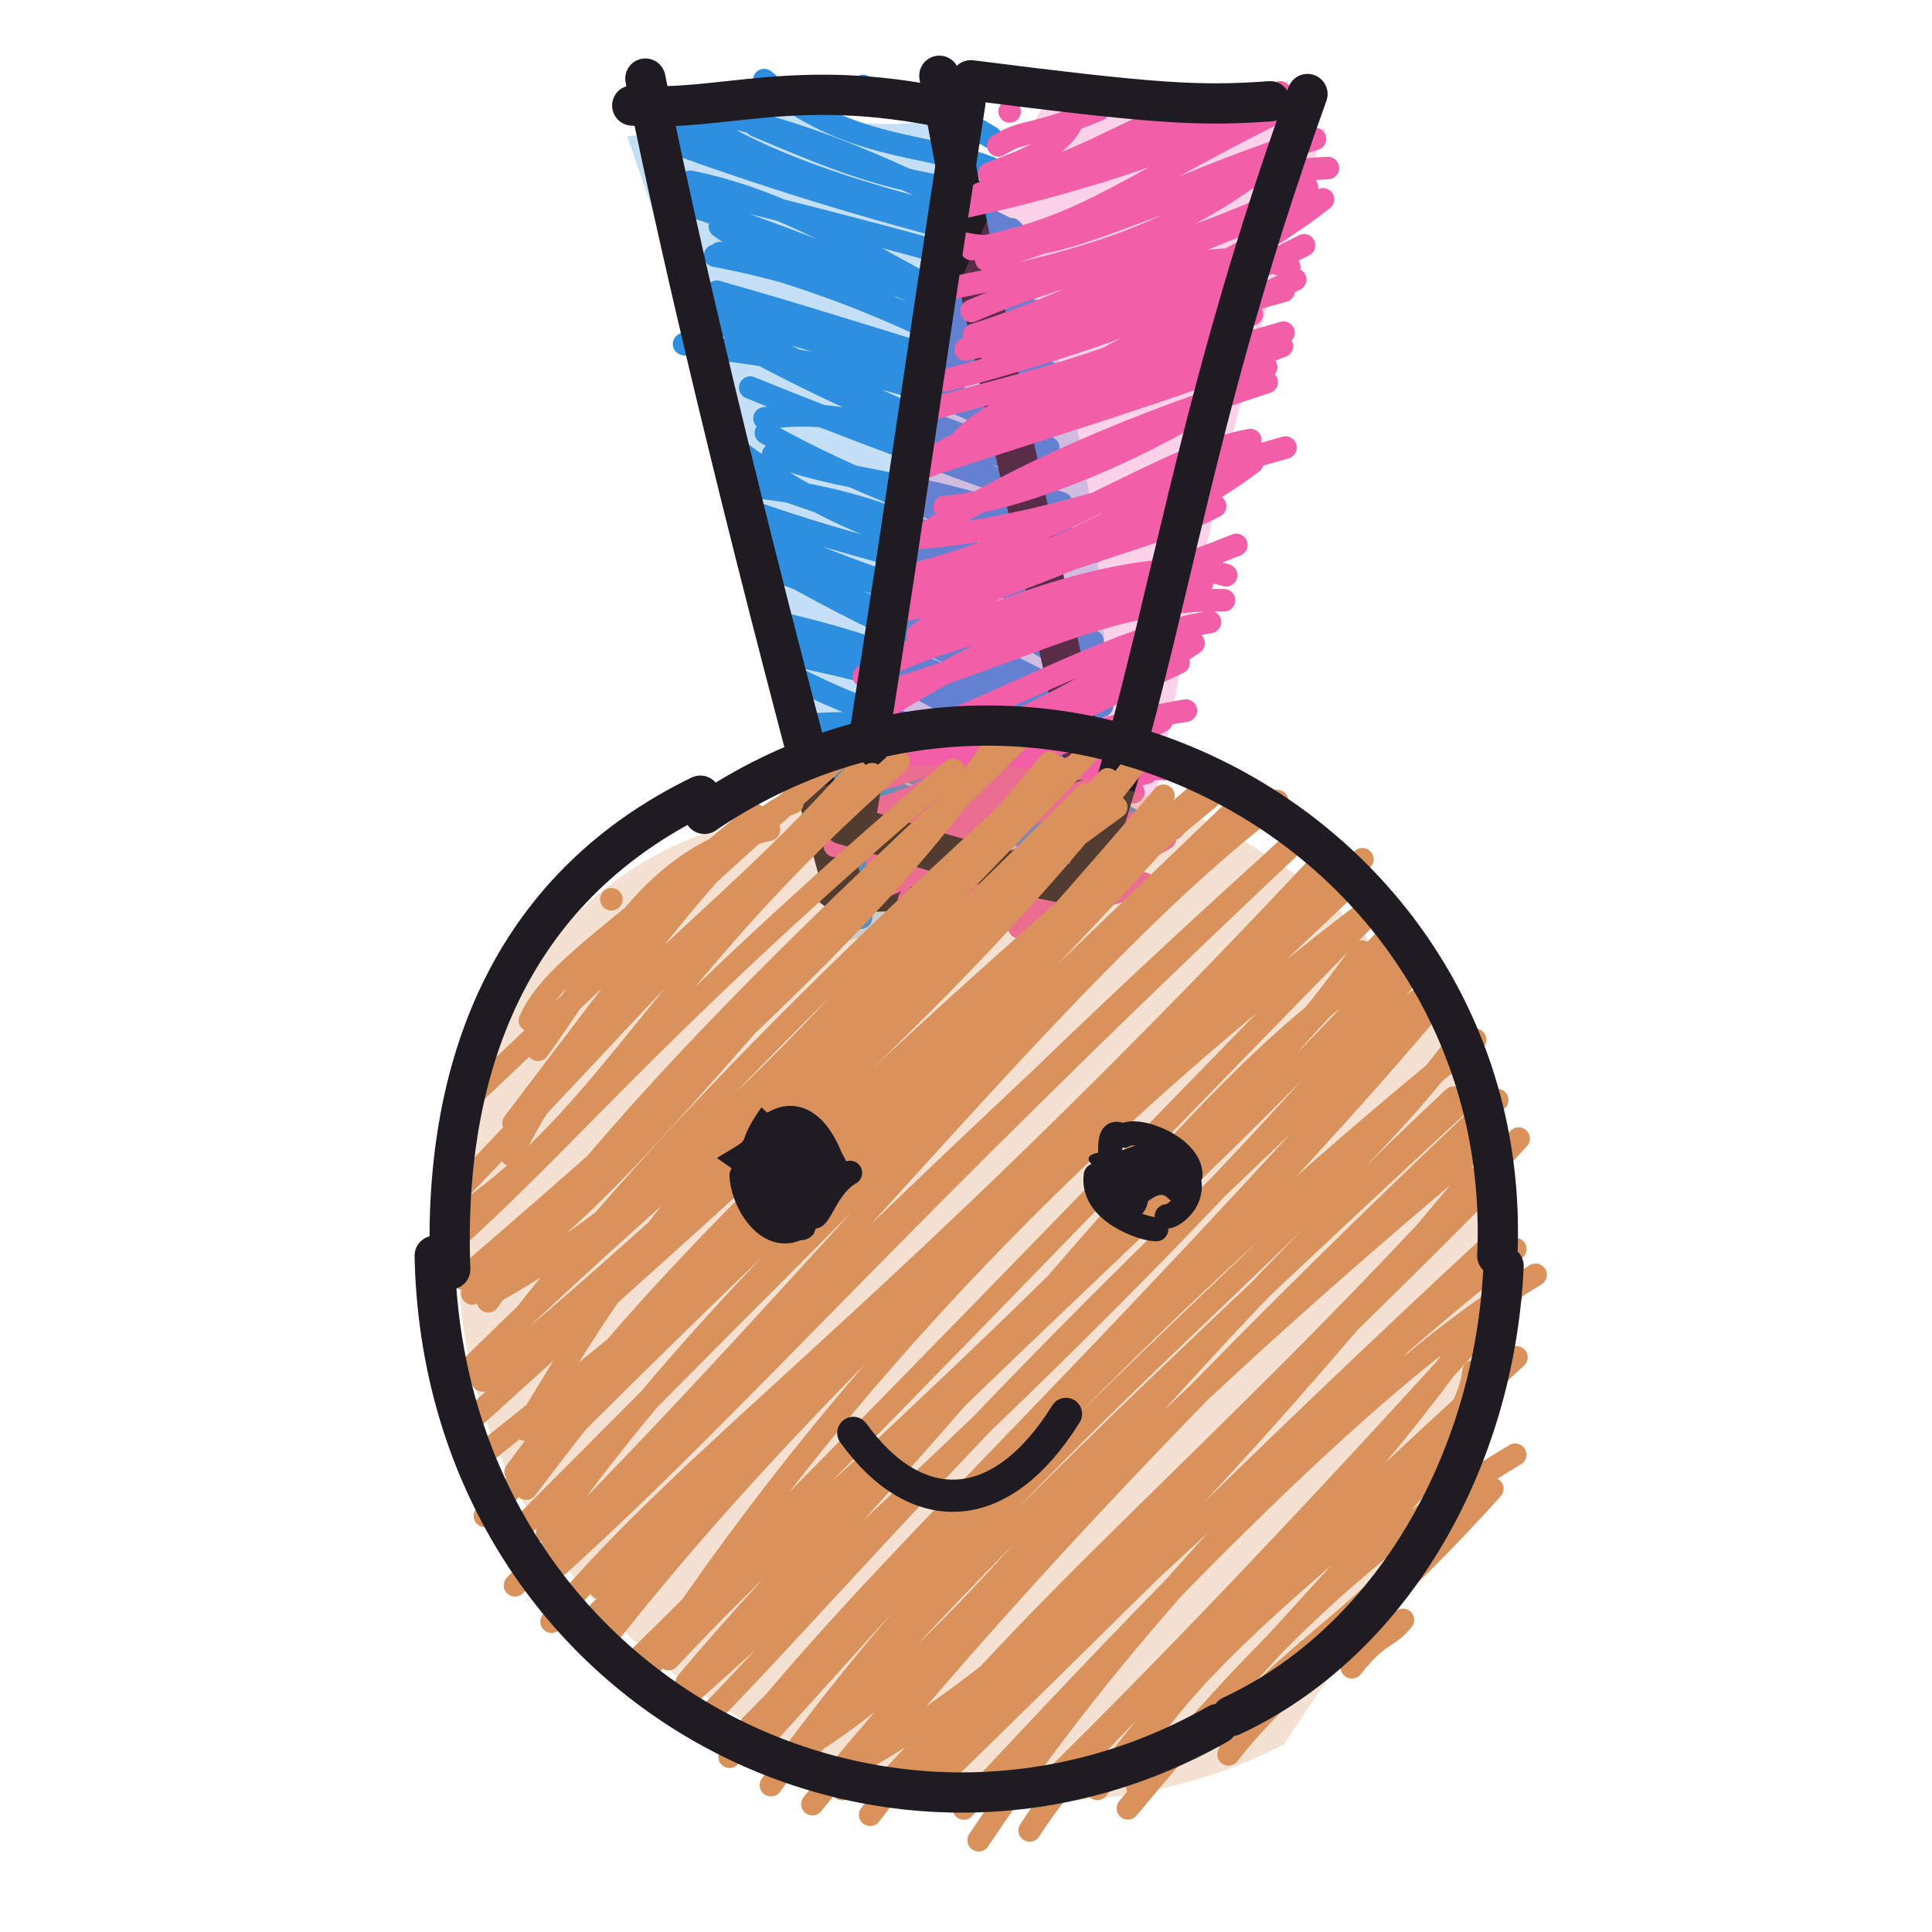
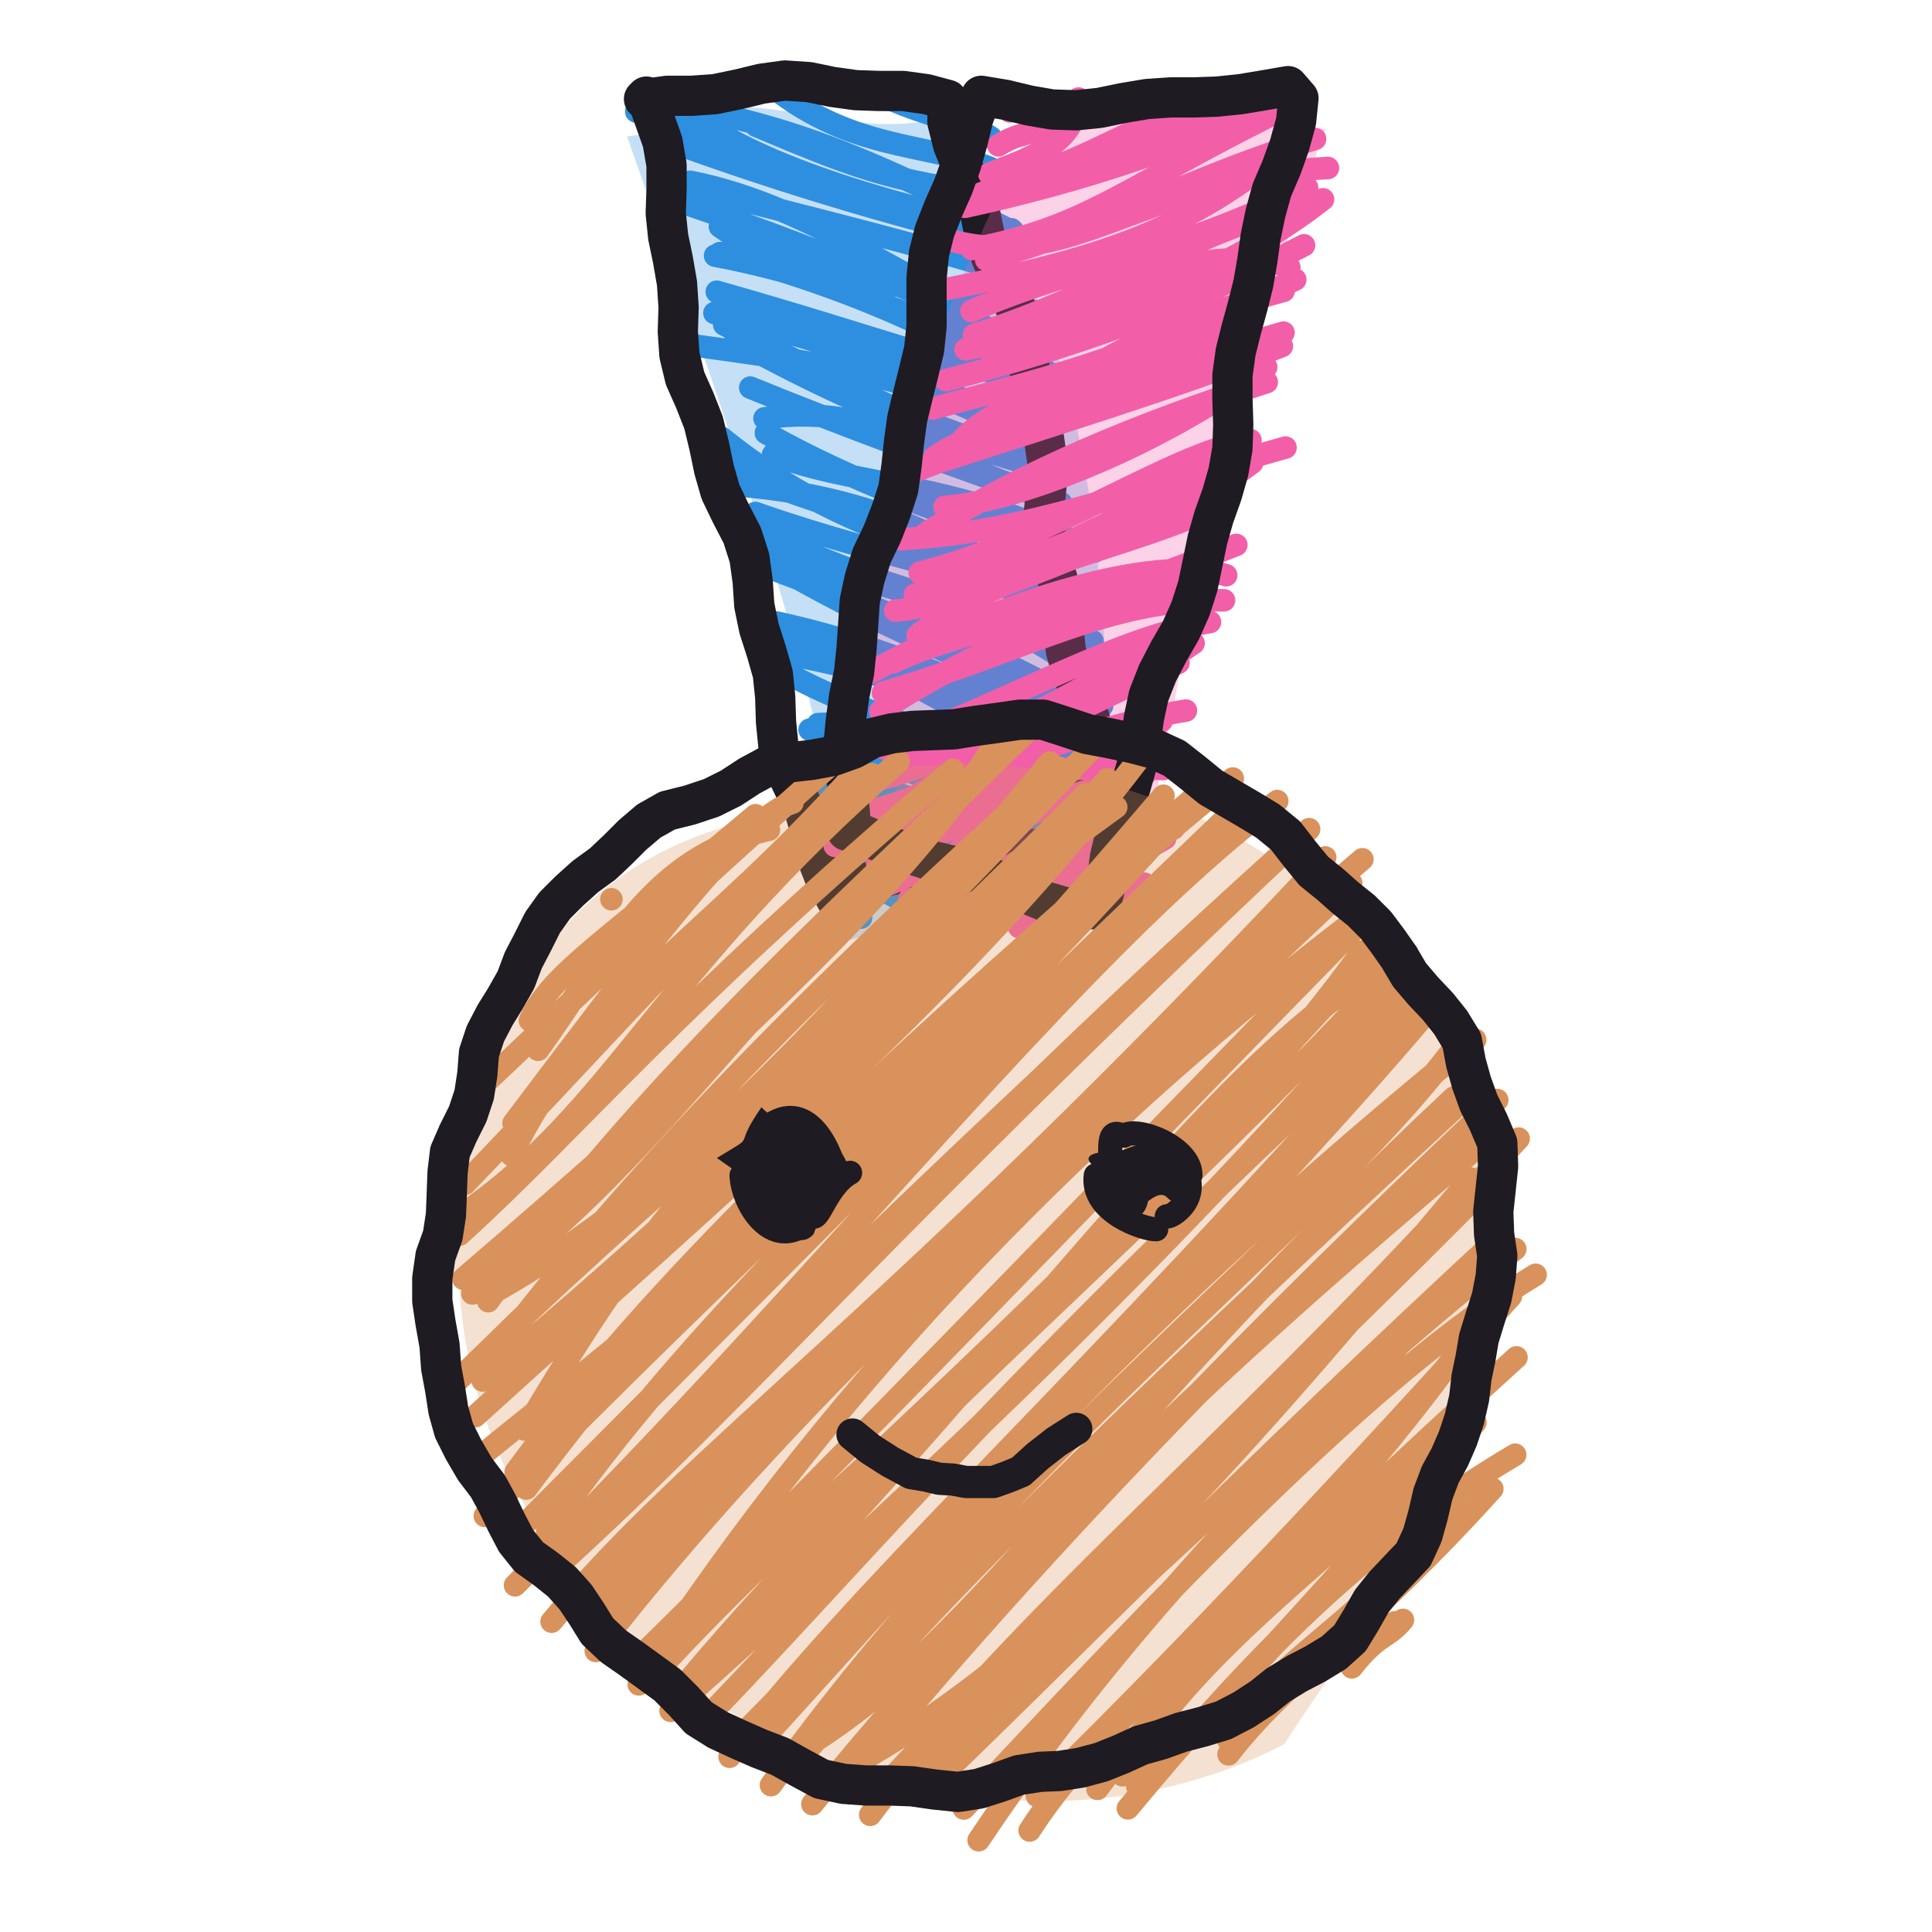
<svg xmlns="http://www.w3.org/2000/svg" viewBox="0 0 240 240" width="240" height="240">
  <g transform="translate(3 2)">
    <path d="M77.32 14.59 C89.12 6.66, 99.74 15.77, 113.42 12.79 C131.53 39.44, 134.03 56.31, 135.47 106.39 C124.99 110.62, 119.39 110.05, 100.82 115.24 C101.97 93.87, 95.69 73.96, 74.9 14.96" fill="#2E8FE0" opacity="0.28" />
    <path d="M103.97 111.99 C103.97 111.99, 103.97 111.99, 103.97 111.99 M103.97 111.99 C103.97 111.99, 103.97 111.99, 103.97 111.99 M110.75 108.68 C107.62 109.02, 104.11 107.72, 102.88 108.63 M110.06 111.1 C109.44 109.97, 106.85 108.06, 102.27 107.76 M121.97 109.92 C111.91 104.4, 106.22 103.26, 102.18 106.78 M117.22 108.63 C113.96 106.69, 105.32 105.81, 102.83 102.25 M121.39 107.4 C122.21 102.27, 114.36 99.09, 101.42 97.29 M124.16 107.76 C120.36 104.36, 111.84 104.25, 99.15 95.58 M136.55 102.27 C115.91 98.34, 105.94 100.32, 96.17 96.88 M132.4 103.53 C124.59 102.89, 114.92 98.89, 97.48 92.48 M137.56 100.77 C127.39 97.84, 112.91 94.77, 100.31 91.02 M134.76 100.52 C127.59 100.76, 120.63 98.46, 97.57 88.64 M131.34 97.32 C126.59 94.35, 120.94 86.87, 98.62 87.95 M137.57 99.84 C121.06 90.24, 108.24 88.78, 95.62 82.09 M132.75 95.26 C121.69 89.5, 109.69 82.13, 99.71 77.87 M134.58 93.27 C124 87.58, 112 82.66, 95.49 79.39 M131.52 87.23 C120.36 83.48, 102.07 77.84, 93.33 77.42 M132.74 86.71 C121.83 87.33, 114.53 79.99, 93.52 75.34 M132.64 86.35 C123.12 80.3, 111.87 75.72, 93.61 68.94 M133.91 85.67 C120.74 82.21, 107.05 76.07, 94.41 68.91 M128.98 79.8 C119.11 72.99, 109.4 72.22, 91.49 65.9 M132.72 77.65 C120.45 74.06, 105.64 71.11, 91.19 63.78 M131.08 78.89 C121.74 68.25, 109.59 60, 88.54 58.29 M130.87 74.83 C120.97 69.21, 108.45 67.9, 90.82 61.72 M129.25 72.3 C124.19 66.85, 106.15 68.21, 86.63 52.37 M129.27 72.16 C118.26 65.33, 110.6 64.97, 88.27 56.61 M133.01 66.51 C115.94 57.64, 103.35 58.55, 93.04 54.46 M127.97 65.99 C116.12 62.87, 102.5 57.66, 92.14 51.78 M124.47 58.65 C116.44 57.12, 107.1 47.61, 91.97 49.97 M128.84 60.52 C115.48 55.97, 101.24 50.66, 90.2 46.15 M131.48 55.97 C114.53 52.9, 104.47 46.98, 86.96 38.32 M125.93 55.99 C120.42 54.33, 107.65 50.94, 88.35 40.27 M123.24 52.09 C112.47 44.53, 96.15 42.73, 81.98 40.74 M127.22 53.63 C114.92 45.7, 102.45 41.03, 85.75 36.88 M122.02 43.13 C107 43.94, 100.24 35.96, 86.63 36.11 M126 45.33 C114.3 43.41, 106.97 40.17, 86.04 34.24 M122.66 44 C116.52 41.07, 106.56 34.73, 86.42 29.44 M127.21 44.25 C112.46 38.23, 101.28 32.67, 85.83 29.76 M127.54 37.35 C110.18 31.29, 99.89 35.87, 86.43 26.14 M123.73 40.88 C110.16 33.52, 96.72 28.16, 81.1 22.95 M118.94 36.15 C111.38 34.68, 98.65 23.72, 82.73 20.58 M122.79 32.01 C113.01 28.87, 99.33 25.45, 80.77 20.77 M122.63 26.47 C113.83 28.45, 93.67 17.79, 76.04 11.86 M122.03 28.14 C110.73 25.43, 95.64 21.26, 78.41 14.89 M122.8 26.63 C104.77 22.87, 89.37 17.64, 82.55 11.92 M121.74 26.23 C108.8 19.75, 96.48 13.58, 81.16 11.29 M120.78 22.08 C107.85 20.78, 102 18.28, 90.9 13.61 M119.99 18.85 C111.89 15.67, 102.29 16.77, 91.93 7.95 M117.56 15.09 C115.47 12.12, 111.7 12.76, 104.23 8.68 M120.08 15.05 C113.71 11.13, 109.54 10.37, 102.67 10.02" fill="none" stroke="#2E8FE0" stroke-width="2.8" stroke-linecap="round" stroke-linejoin="round" />
  </g>
-   <path d="M78.54 13.11 C89.72 13.95, 98.63 9.45, 117.84 13.48 M116.69 9.41 C122.25 41.41, 129.4 69.51, 137.26 106.47 M134.27 105.32 C125.51 109.07, 109.94 111.86, 103.63 110.34 M105.36 112.69 C94.12 71.5, 85.33 35.23, 80.17 9.76" fill="none" stroke="#1E1B22" stroke-width="5" stroke-linecap="round" stroke-linejoin="round" />
+   <path d="M80.0 12.3L82.9 11.9L85.9 11.9L88.8 11.7L91.7 11.1L94.6 10.4L97.5 10.0L100.5 10.2L103.4 10.8L106.3 11.2L109.2 11.3L112.2 11.3L115.1 11.7L117.7 12.4L117.7 15.2L118.4 18.0L119.5 20.7L120.8 23.4L121.7 26.2L122.3 29.1L123.1 31.9L124.3 34.7L125.7 37.3L127.0 40.0L127.6 42.9L127.9 45.9L128.2 48.8L128.9 51.7L129.7 54.5L130.1 57.4L130.0 60.4L129.7 63.4L129.9 66.4L130.5 69.2L131.4 72.0L131.9 74.9L132.1 77.9L132.4 80.8L133.2 83.6L134.3 86.4L135.4 89.3L135.9 92.2L135.9 95.1L136.0 98.1L136.5 101.0L136.9 104.7L133.2 105.6L130.2 105.6L127.1 105.4L124.0 105.6L121.1 106.3L118.3 107.3L115.3 108.0L112.3 108.4L109.4 109.0L106.6 110.2L104.0 111.9L102.6 109.4L101.5 106.6L100.8 103.7L100.0 100.9L98.8 98.2L97.5 95.5L96.7 92.7L96.4 89.7L96.3 86.6L96.0 83.7L95.2 80.9L94.3 78.1L93.7 75.2L93.5 72.2L93.1 69.3L92.2 66.5L90.8 63.8L89.5 61.1L88.7 58.3L88.1 55.4L87.4 52.5L86.3 49.7L85.1 47.0L84.4 44.1L84.2 41.2L84.3 38.2L84.1 35.2L83.6 32.3L83.0 29.4L82.7 26.5L82.8 23.5L82.8 20.5L82.3 17.6L81.3 14.8L80.3 12.0Z" fill="none" stroke="#1E1B22" stroke-width="5" stroke-linecap="round" stroke-linejoin="round" />
  <g transform="translate(3 2)">
    <path d="M159.21 14.27 C147.95 10.32, 135.91 10.68, 127.2 9.88 C108.6 45.67, 99.19 76.7, 109.94 100.49 C108.19 105, 126.42 105.68, 138.22 108.59 C143.4 83.97, 148.61 49.48, 161.67 13.97" fill="#F25FA8" opacity="0.28" />
    <path d="M122.43 11.84 C122.43 11.84, 122.43 11.84, 122.43 11.84 M122.43 11.84 C122.43 11.84, 122.43 11.84, 122.43 11.84 M119.88 19.58 C126.81 16.97, 130.35 15.55, 130.98 10.24 M121.01 16.06 C124.49 13.94, 125.11 15.15, 133.48 11.63 M123.29 19.62 C127.98 20.17, 139.1 12.9, 145.66 11.08 M118.78 22.07 C128.31 18.21, 138 15.78, 146.85 13.24 M117.7 28.94 C132.67 26.09, 136.5 21.22, 158.24 10.65 M116.87 23.69 C134.98 19.8, 151.85 13.39, 156.03 9.48 M114.43 27.66 C129.53 32.29, 139.32 20.01, 161.96 18.87 M119.51 30.26 C133.49 26.58, 145.71 19.59, 160.36 15.26 M112.76 34.25 C130.47 30.83, 144.94 27.47, 158.56 14.72 M117.68 36.63 C130.83 30.89, 144.02 29.34, 159.37 21.3 M116.95 41.41 C134.69 37.69, 150.47 31.34, 161.35 22.76 M118 39.6 C132.98 34.93, 147.18 25.99, 158.92 23.6 M120.27 42.12 C133.62 32.58, 148.54 28.03, 157.16 31.2 M114.52 45.23 C129.91 41.17, 143.27 36.66, 158.99 28.47 M117.8 52.35 C127.81 49.98, 127.71 41.91, 156.46 34.13 M112.88 48.75 C125.55 45.24, 135.24 43.55, 157.9 32.73 M109.47 56.94 C127.73 50.47, 141.16 41, 152.51 37.04 M116.27 52.91 C122.45 46.01, 134.6 45.88, 156.44 39.32 M113.05 54.86 C117.18 51.52, 132.73 47.8, 156.01 40.09 M111.43 56.11 C126.28 51.26, 143.32 46.09, 156.24 40.99 M114.34 60.97 C122.25 60.47, 139.51 54.32, 154.29 43.6 M112.05 64.23 C124.09 56.56, 138.24 50.7, 154.36 45.47 M108.89 64.98 C124.89 64.07, 136.92 59.11, 156.69 53.6 M111.25 69.15 C128.48 64.67, 142.25 54.4, 152.33 52.67 M114.71 73.23 C123.83 69.9, 141.58 63.83, 152.56 55.47 M110.65 71.87 C118.93 70.34, 129.38 65.18, 149.64 57.54 M108.21 73.85 C117.57 73.33, 130.95 63.22, 147.11 57.87 M111 76.9 C122.79 67.81, 138.5 65.85, 147.95 60.88 M104.32 82 C120.33 72.81, 140.28 66.75, 149.32 69.46 M107.91 80.29 C115.72 76.5, 126.42 75.31, 150.58 65.69 M106.69 84.05 C124.71 78.77, 134.84 72.25, 149.05 72.57 M106.36 86.36 C120.6 77.06, 136.12 71.61, 146.31 70.48 M111.03 92.46 C123.19 88.73, 134.81 82.04, 143.32 76.68 M106.81 90.97 C124.41 84.13, 135.98 77.18, 147.31 75.27 M108.22 91.71 C115.72 92.2, 131.27 84.42, 143.44 76 M105.47 95.07 C120.58 90.7, 134.59 85.22, 145.27 77.9 M106.62 99.29 C114.14 94.75, 126.37 88.23, 143.4 80.33 M104.16 99 C116.59 95.75, 128.84 88.81, 144.32 86.27 M106.62 105.45 C113.64 95.73, 119.44 92.69, 141.55 93.53 M105.95 105.1 C112.44 98.62, 122.31 98.4, 141.29 87.56 M100.7 103.07 C119.4 102.19, 132.92 94.59, 137.79 96.4 M102.87 109.54 C117.03 104.84, 123.61 97.81, 139.39 94.01 M115.21 113.76 C115.05 109.15, 128.18 99.88, 140.73 100.23 M109.93 109.76 C118.54 108.27, 128.86 101.01, 142.8 100.9 M116.67 108.65 C127.07 108.26, 127.96 105.18, 136.31 104.32 M121.48 112.09 C125.61 109.28, 131.44 108.38, 141.74 102.14 M123.6 113.17 C128.38 109.84, 131.15 108.16, 140.57 108.07 M127.06 112.49 C127.74 110.12, 131.57 110.4, 139.11 107.76" fill="none" stroke="#F25FA8" stroke-width="2.8" stroke-linecap="round" stroke-linejoin="round" />
  </g>
-   <path d="M157.8 12.58 C148.73 13.23, 143.27 12.84, 120.6 9.97 M119.91 12.84 C114.81 45.66, 110.59 76.21, 106.21 102.2 M104.78 102.42 C114.73 105.06, 117.76 106.96, 135.93 110.46 M133.75 112.25 C144.73 82.56, 146.49 55.93, 162.42 11.68" fill="none" stroke="#1E1B22" stroke-width="5" stroke-linecap="round" stroke-linejoin="round" />
+   <path d="M160.0 10.7L157.1 11.2L154.1 11.7L151.2 12.0L148.3 12.1L145.4 12.1L142.5 12.3L139.5 12.8L136.6 13.4L133.7 13.7L130.7 13.6L127.8 13.1L124.9 12.4L121.9 11.9L120.9 14.7L120.2 17.6L119.4 20.4L118.4 23.2L117.2 25.9L116.1 28.7L115.4 31.5L115.1 34.5L115.1 37.5L115.1 40.5L114.8 43.4L114.1 46.3L113.4 49.1L112.7 52.0L112.3 54.9L112.0 57.8L111.6 60.7L110.7 63.5L109.6 66.3L108.3 69.0L107.4 71.9L106.8 74.7L106.6 77.7L106.4 80.6L106.1 83.5L105.5 86.4L105.1 89.3L104.8 92.3L105.0 95.2L105.3 98.2L105.6 101.2L105.2 103.2L107.2 103.7L110.0 104.9L112.8 106.0L115.6 106.9L118.6 107.6L121.4 108.4L124.3 109.5L127.0 110.8L129.9 112.0L132.7 112.8L136.6 113.0L137.5 109.4L137.9 106.4L138.6 103.5L139.5 100.7L140.4 97.9L141.2 95.1L141.7 92.2L142.1 89.2L142.7 86.4L143.8 83.6L145.2 80.9L146.7 78.3L147.9 75.6L148.8 72.8L149.4 69.9L150.0 67.0L150.8 64.2L151.8 61.4L152.6 58.6L153.1 55.7L153.2 52.7L153.1 49.6L153.1 46.6L153.5 43.7L154.2 40.9L155.0 38.0L155.7 35.2L156.2 32.3L156.6 29.4L157.2 26.5L158.0 23.6L159.2 20.8L160.2 18.0L161.0 15.1L161.3 12.2Z" fill="none" stroke="#1E1B22" stroke-width="5" stroke-linecap="round" stroke-linejoin="round" />
  <g transform="translate(3 2)">
    <path d="M54 156 C55.23 204.81, 114 236.65, 156.55 214.66 C167.58 197.24, 185.54 177.71, 182.47 159.97 C187.96 108.42, 125.62 78.44, 90.02 99.94 C61.55 106.43, 51.9 134.56, 52.24 158.98 C54 156, 54 156, 54 156" fill="#D9925B" opacity="0.28" />
    <path d="M72.95 109.71 C72.95 109.71, 72.95 109.71, 72.95 109.71 M72.95 109.71 C72.95 109.71, 72.95 109.71, 72.95 109.71 M63.84 128.41 C72.74 116.1, 77.59 104.5, 92.52 101.07 M62.83 124.76 C65.54 118.83, 72.45 114.78, 90.85 99.27 M60.8 137.52 C75.1 118.67, 89.17 99.46, 95.44 97.73 M55.85 133.88 C68.84 121.56, 82.42 108.67, 100.79 92.49 M60.54 141.49 C69.65 122.42, 85.39 114.24, 103.4 93.86 M54.71 145.09 C72.34 126.81, 89.72 106.76, 105.34 94.17 M54.45 148.86 C73.41 135.81, 78.73 118.71, 108.62 92.6 M54.08 151.38 C69.08 137.74, 79.81 123.94, 115.37 93.64 M57.65 159.64 C75.34 134.61, 100.05 111.64, 123.89 89.33 M54.56 156.85 C83.46 132, 109.29 108.59, 120.06 91.23 M55.68 158.68 C77.74 143.44, 88.93 122.81, 124.39 89.06 M57.48 159.01 C77.27 148.08, 96.58 129.96, 127.41 92.73 M53.28 170.03 C79.36 144.28, 95.88 132.95, 131.85 96.7 M58.77 165.79 C73.52 146.31, 96.03 122.38, 128.53 93.35 M53.38 169.98 C73.46 149.99, 93.11 132.82, 133.63 89.91 M56.95 169.49 C89.41 142.81, 119.86 111.14, 134.59 94.81 M62.18 175.58 C73.36 157.18, 86.36 133.9, 135.66 98.26 M56.03 173.93 C88.32 144.57, 116.9 120.73, 138.81 91.84 M55.66 179.73 C81.55 158.74, 100.02 145.64, 141.53 96.85 M61.05 180.86 C76.13 160.38, 96.87 138.67, 146.13 96.38 M57.23 186.31 C90.73 151.84, 113.74 132.74, 143.58 99.27 M62.37 182.92 C79.76 159.76, 102.4 133.71, 150.14 94.71 M61.19 188.34 C98.36 151.03, 133.19 116.02, 151.42 97.83 M64.96 188.34 C82.66 162.97, 105.57 141.66, 149.86 99.1 M60.98 194.93 C101.34 154.82, 130.38 116.56, 155.66 97.51 M66.42 191.27 C92.87 162.69, 125.62 132.57, 156.81 103.47 M67.93 190.93 C92.12 167.45, 111.61 144.02, 159.62 101 M66.43 192.4 C89.49 171.45, 107.53 150.03, 157.45 103.02 M65.52 199.45 C82.93 178.37, 108.07 161.74, 160.42 105.98 M71.57 195.28 C104.42 164.45, 137.92 134.3, 161.62 104.51 M71.19 198.48 C101.4 169.42, 130.62 134.86, 166.24 104.74 M71.01 203.09 C94.71 172.6, 122.26 148.02, 164.85 107.68 M76.35 207.24 C101.46 168.34, 133.41 136.53, 167 111.02 M75.11 205.19 C104.43 176.44, 131.36 147.97, 167.27 111.37 M78 204.23 C110.71 173.99, 145.29 145.24, 166.2 116.21 M80.04 204.09 C100.19 182.51, 126.37 162.3, 169.67 114.01 M80.94 208.92 C118.45 173.05, 146.33 130.59, 169.43 117.66 M82.31 207.01 C108.78 175.47, 143.05 148.06, 171.81 116.39 M80.3 210.52 C113.97 180.55, 146.75 149.15, 172.79 118.2 M85.43 210.7 C104.53 190.88, 125.01 166.1, 173.13 122.26 M87.63 216.23 C106.75 191.96, 129.05 173.04, 174.89 121.41 M90.25 212.39 C123.26 178.81, 156.21 145.32, 175.31 122.51 M92.77 219.76 C122.56 178.1, 159 152.35, 176.99 129.02 M90.69 215.22 C115.39 188.07, 137.33 162, 180.25 127.16 M94.2 216.65 C117.61 203.98, 132.31 176.69, 177.6 134.34 M97.07 215.7 C114.04 195.98, 131.82 178.13, 180.12 133.39 M97.92 222.12 C128.12 184.67, 163.16 155.22, 181.1 140.03 M101.63 220.24 C131.08 184.23, 164.4 152.29, 182.99 134.65 M105.1 223.44 C123.48 198.88, 148.42 179.25, 179.95 144.72 M102.43 217.59 C125.25 204.98, 142.9 185.72, 185.65 139.44 M107.07 220.95 C141.37 190.47, 158.9 169.19, 179.67 144.39 M108.11 218.51 C131.5 193.58, 160.85 166.56, 182.03 144.94 M109.95 220.25 C137.02 196.58, 165.34 168.34, 185.23 153.16 M112.42 220.06 C131.42 201.76, 150.98 181.55, 183.44 151.51 M118.57 226.6 C138.57 196.73, 156.72 181.06, 182.07 152.78 M116.72 222.66 C141.64 196.01, 167.6 168.47, 187.76 156.36 M124.91 225.39 C136.96 206.72, 157.01 197.4, 184.29 157.1 M125.8 221.08 C148.42 198.97, 172.21 172.88, 184.69 159.03 M136.43 218.53 C148.77 196.92, 178.2 182.78, 180.06 168.35 M133.33 220.22 C142.44 207.74, 155.27 193.87, 185.38 166.62 M137.11 222.64 C152.52 204.08, 165.82 190.22, 185.22 178.71 M138.26 219.86 C148.64 210.19, 162.54 194.23, 180.28 174.71 M149.56 214.11 C154.33 204.82, 164.64 200.97, 178.38 184.82 M149.61 215.93 C156.8 206.59, 167.03 199.98, 182.38 182.94 M164.93 205.12 C168.36 200.77, 169.28 201.68, 171.28 199.23 M165.62 203.57 C167.66 202.32, 168.18 201.73, 170.25 199.53" fill="none" stroke="#D9925B" stroke-width="2.8" stroke-linecap="round" stroke-linejoin="round" />
  </g>
-   <path d="M54 156 C55.1 209.07, 109.05 238.17, 151.29 214.16 M153 213.16 C172.72 203.94, 185.66 181.71, 186.78 157.26 M186 156 C188.34 104.27, 130.27 72.05, 87.5 101.1 M87 98.84 C64.53 109.77, 54.92 130.87, 55.93 157.67 M54 156 C54 156, 54 156, 54 156" fill="none" stroke="#1E1B22" stroke-width="5" stroke-linecap="round" stroke-linejoin="round" />
+   <path d="M54.1 156.0L53.7 158.8L53.7 161.6L54.1 164.3L54.6 167.1L54.8 169.9L55.3 172.6L55.7 175.2L56.4 177.7L57.6 180.1L59.0 182.5L60.6 184.6L61.8 186.8L62.9 189.1L64.1 191.4L65.7 193.4L67.8 194.9L69.8 196.5L71.5 198.4L72.9 200.5L74.2 202.6L76.2 204.5L78.5 206.1L80.7 207.7L82.9 209.3L84.9 211.3L86.8 213.4L89.2 214.9L91.8 216.1L94.3 217.2L96.9 218.2L99.4 219.6L102.0 221.0L104.8 221.6L107.6 221.8L110.5 221.8L113.3 221.9L116.1 222.3L119.0 222.6L121.6 222.2L124.1 221.4L126.6 220.5L129.2 220.1L131.6 220.0L134.2 219.6L136.8 218.9L139.3 217.9L141.7 216.8L144.2 216.1L146.7 215.2L149.4 214.5L152.0 213.7L154.5 212.4L156.8 210.9L158.8 209.3L161.1 207.9L163.4 206.7L165.7 205.3L167.7 203.5L169.1 201.2L170.4 198.9L172.0 196.9L173.8 195.0L175.6 193.1L176.7 190.7L177.4 188.2L178.0 185.6L178.9 183.2L180.1 181.0L181.1 178.7L181.9 176.3L182.5 173.7L182.8 171.1L183.3 168.7L183.7 166.3L184.5 163.7L185.3 161.2L185.8 158.6L186.0 156.0L185.6 153.3L185.5 150.5L185.8 147.7L186.1 144.9L186.0 142.0L184.9 139.4L183.7 137.0L182.8 134.5L182.1 132.0L181.6 129.3L180.2 127.0L178.6 125.0L176.8 123.1L175.1 121.1L173.8 118.9L172.4 116.9L170.9 114.9L169.1 113.1L167.1 111.5L165.3 109.9L163.2 108.2L161.4 106.0L159.7 103.8L157.5 102.0L155.2 100.6L152.8 99.2L150.4 97.8L148.2 96.0L145.9 94.2L143.3 93.0L140.6 92.3L137.8 91.7L135.1 91.2L132.4 90.3L129.6 89.4L126.7 89.4L123.9 89.8L121.0 90.2L118.5 90.6L115.9 90.7L113.3 90.8L110.8 91.1L108.3 91.7L106.0 93.0L103.5 93.9L100.8 94.4L98.1 94.7L95.5 95.1L93.1 96.4L90.8 97.9L88.4 99.1L85.7 100.0L82.9 100.7L80.6 102.0L78.6 103.7L76.8 105.5L74.9 107.3L72.7 108.9L70.7 110.7L68.9 112.5L67.4 114.6L66.2 117.0L65.0 119.3L64.1 121.7L62.8 124.0L61.5 126.1L60.3 128.4L59.5 130.8L59.3 133.4L58.9 136.0L58.1 138.4L56.9 140.8L55.9 143.1L55.6 145.6L55.5 148.3L55.4 150.9L55.0 153.5L54.1 156.0Z" fill="none" stroke="#1E1B22" stroke-width="5" stroke-linecap="round" stroke-linejoin="round" />
  <path d="M92.12 146 C94.04 148.51, 98.24 156.52, 101.07 153.3 C103.46 146.5, 106.29 144.91, 105.62 146.32 C104.92 139.7, 98.05 141.25, 94.59 137.55 C90.72 143.1, 94.49 140.57, 89.05 143.85 C92.12 146, 92.12 146, 92.12 146" fill="#1E1B22" />
  <path d="M92.12 146 C92.24 149.41, 95.59 154.9, 99.63 152.28 M100.94 151.09 C101.73 151.7, 102.72 147.29, 105.6 145.69 M103.88 146 C102.81 141.64, 99.85 136.73, 95.51 139.87 M95.06 140.91 C94.58 142.87, 93.38 144.7, 93.85 147.63 M92.12 146 C92.12 146, 92.12 146, 92.12 146" fill="none" stroke="#1E1B22" stroke-width="3" stroke-linecap="round" stroke-linejoin="round" />
  <path d="M136.12 146 C133.03 149.04, 141.59 154.55, 142.61 149.23 C145.94 146.63, 144.51 151.61, 147.3 147.37 C147.83 138.78, 142.26 142.02, 138.03 143.36 C137.84 142.81, 133.05 143.22, 136.42 145.2 C136.12 146, 136.12 146, 136.12 146" fill="#1E1B22" />
  <path d="M136.12 146 C135.51 150.55, 142.12 152.74, 143.63 152.7 M144.94 151.09 C145.24 151.39, 149.82 148.84, 146.72 144.41 M147.88 146 C147.95 142.52, 141.27 139.89, 139.58 141.09 M139.06 140.91 C137.49 140.44, 137.93 142.7, 138.1 147.98 M136.12 146 C136.12 146, 136.12 146, 136.12 146" fill="none" stroke="#1E1B22" stroke-width="3" stroke-linecap="round" stroke-linejoin="round" />
-   <path d="M106 178 C113.72 188.74, 124.22 188.81, 132.42 175.64" fill="none" stroke="#1E1B22" stroke-width="4" stroke-linecap="round" stroke-linejoin="round" />
+   <path d="M105.9 178.2L108.1 180.0L110.6 181.6L113.2 183.0L115.0 183.3L116.7 183.7L118.4 183.8L120.0 184.1L121.7 184.1L123.4 184.1L125.1 183.5L126.8 182.8L128.9 180.9L131.2 179.1L133.7 177.5" fill="none" stroke="#1E1B22" stroke-width="4" stroke-linecap="round" stroke-linejoin="round" />
</svg>
